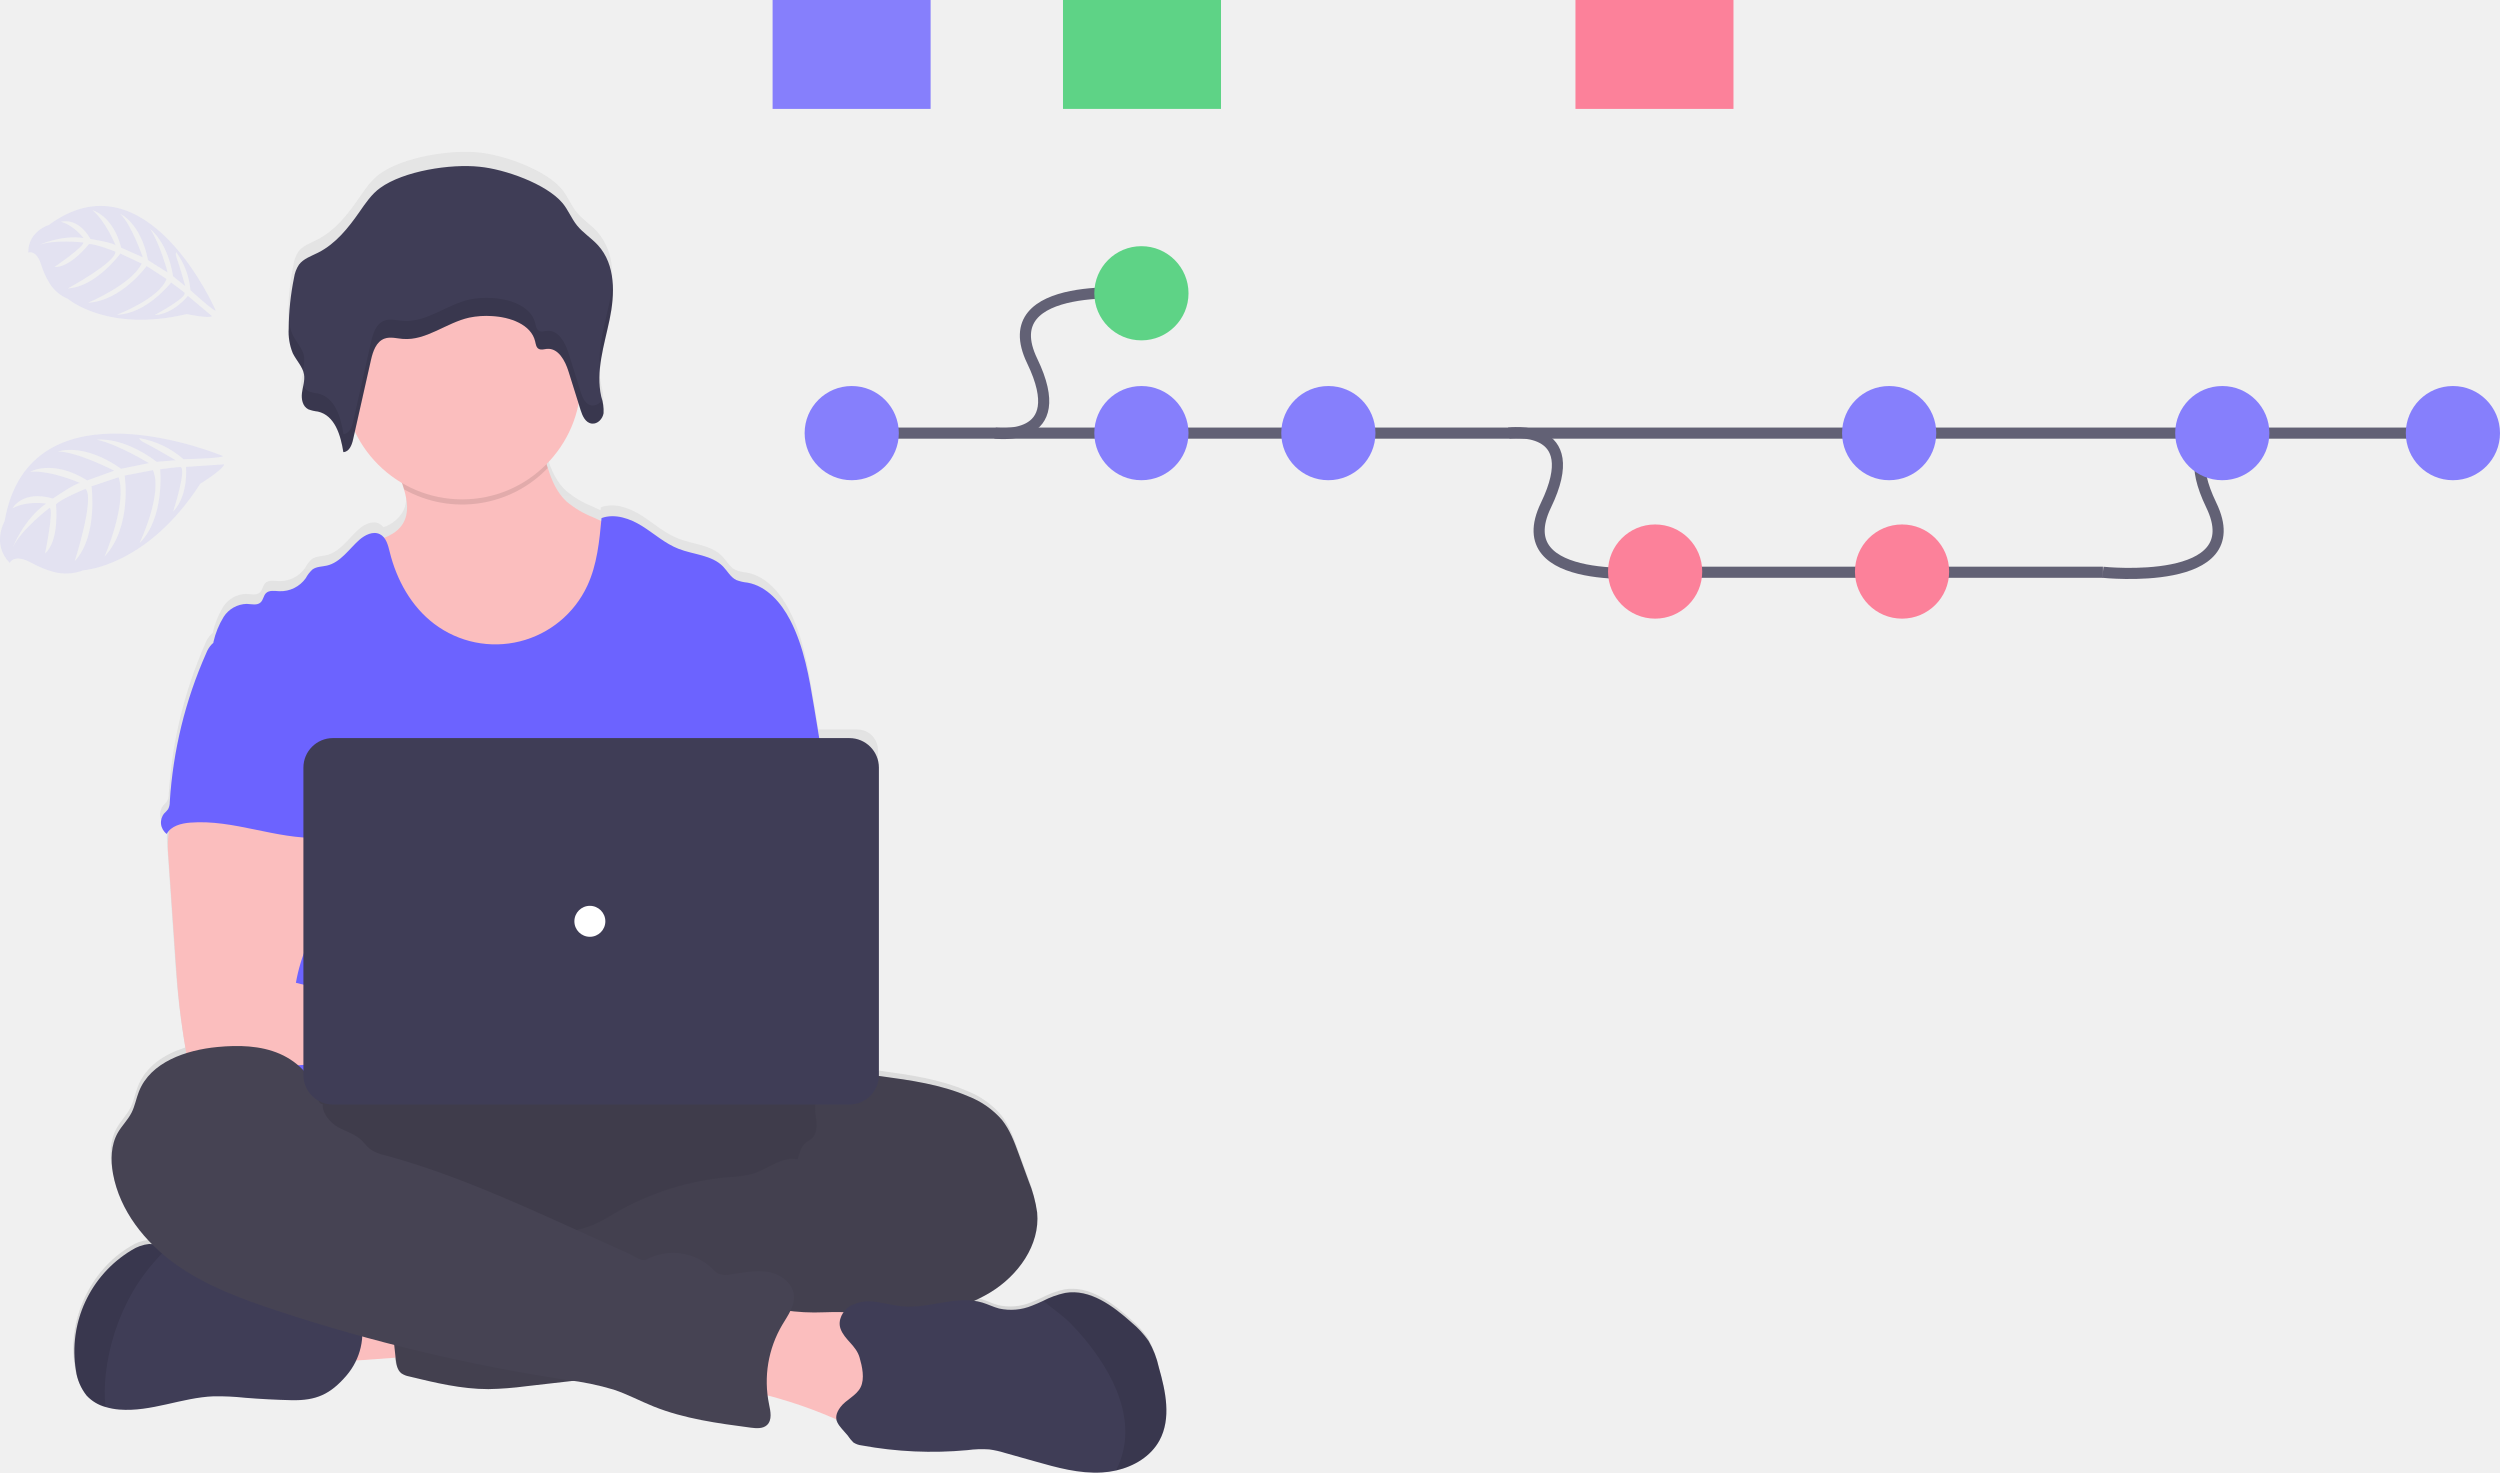
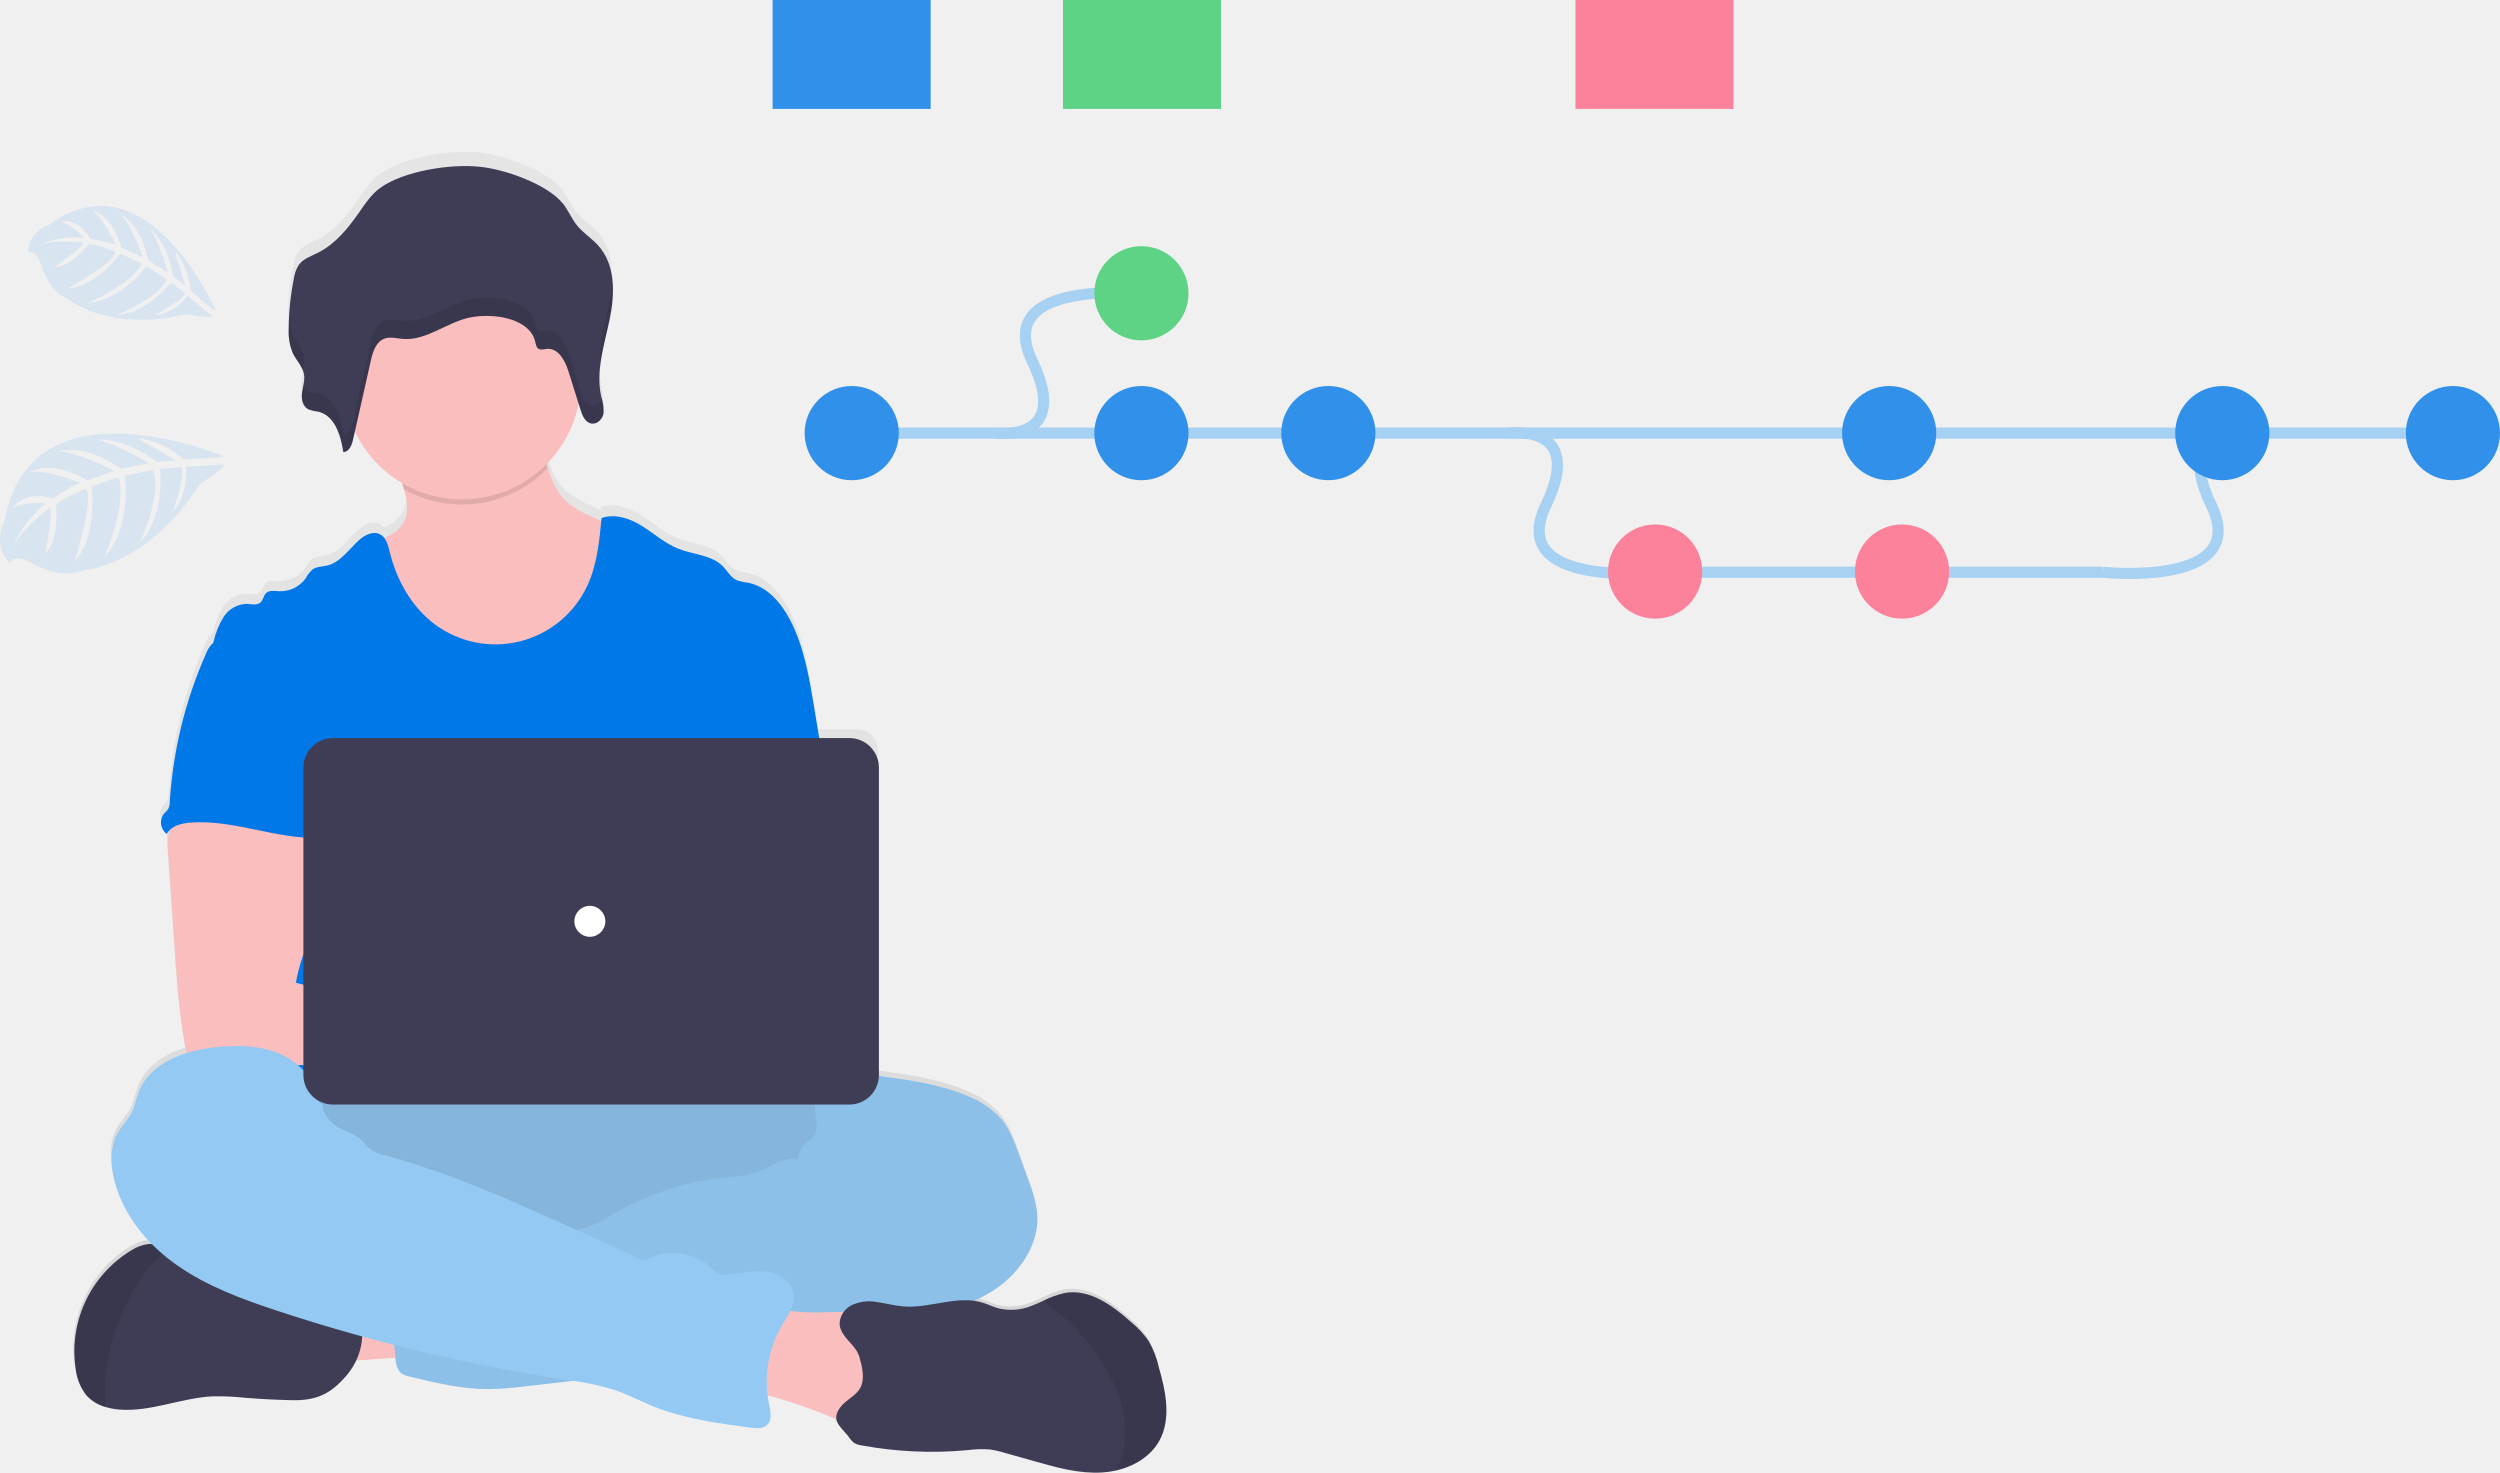
<svg xmlns="http://www.w3.org/2000/svg" viewBox="0 0 674.38 397.257">
  <defs>
-     <style>.a{fill:url(#a);}.b{fill:#fbbebe;}.c{fill:#464353;}.d,.i{opacity:0.1;}.e{fill:#6c63ff;}.f{opacity:0.05;}.g{fill:#3f3d56;}.h{fill:#fff;}.j{opacity:0.8;}.k{fill:none;stroke:#3f3d56;stroke-miterlimit:10;stroke-width:3px;}.l{fill:#3acc6c;}.m{fill:#ff6584;}</style>
+     <style>.a{fill:url(#a);}.b{fill:#fbbebe;}.c{fill:#93C9F3;}.d,.i{opacity:0.1;}.e{fill:#0078E8;}.f{opacity:0.05;}.g{fill:#3f3d56;}.h{fill:#fff;}.j{opacity:0.8;}.k{fill:none;stroke:#93C9F3;stroke-miterlimit:10;stroke-width:3px;}.l{fill:#3acc6c;}.m{fill:#ff6584;}</style>
    <linearGradient id="a" x1="0.5" y1="1" x2="0.5" gradientUnits="objectBoundingBox">
      <stop offset="0" stop-color="gray" stop-opacity="0.251" />
      <stop offset="0.54" stop-color="gray" stop-opacity="0.122" />
      <stop offset="1" stop-color="gray" stop-opacity="0.102" />
    </linearGradient>
  </defs>
  <g transform="translate(-0.003 -85.389)">
    <path class="a" d="M401.908,612.036a26.42,26.42,0,0,0-2.785-7.261,25.429,25.429,0,0,0-4.56-4.991c-5.047-4.581-11.243-9.231-17.933-8.075a23.943,23.943,0,0,0-5.945,2.172c-.975.453-1.956.905-2.959,1.288a14.738,14.738,0,0,1-8.925.78c-1.532-.411-2.959-1.149-4.469-1.608a14.163,14.163,0,0,0-2.193-.473,37.35,37.35,0,0,0,4.24-2.235c7.5-4.595,13.491-12.9,12.656-21.783a35.963,35.963,0,0,0-2.325-8.667l-2.673-7.393c-1.156-3.2-2.353-6.467-4.462-9.127a23.093,23.093,0,0,0-9.14-6.474c-7.414-3.223-15.517-4.358-23.516-5.458l-.557-.077V446.241a5.569,5.569,0,0,0-5.569-5.569H310.281q-.7-4.26-1.392-8.507c-1.323-8.082-2.694-16.311-6.418-23.586-2.437-4.762-6.314-9.308-11.542-10.24a11.2,11.2,0,0,1-3-.7c-1.532-.752-2.367-2.423-3.543-3.655-3.035-3.181-7.971-3.23-12.036-4.873-3.592-1.427-6.53-4.114-9.8-6.182s-7.337-3.536-10.957-2.193a7.344,7.344,0,0,1-.077.787l-2.325-1.072a25.613,25.613,0,0,1-7.073-4.26c-2.583-2.437-3.961-5.667-5.033-9.1-.111-.355-.216-.7-.327-1.079a32.322,32.322,0,0,0,8.66-16.534l.564,1.831a12.157,12.157,0,0,0,.446,1.211,4.776,4.776,0,0,0,1.392,1.97,2.472,2.472,0,0,0,.585.341,2.437,2.437,0,0,0,.6.153,2.228,2.228,0,0,0,.863-.063,3.293,3.293,0,0,0,2.088-1.935,4.176,4.176,0,0,0,.244-.849,4.391,4.391,0,0,0,.049-.529v-.724a1.358,1.358,0,0,0-.035-.348v-.181a2.026,2.026,0,0,0-.07-.411c-.028-.132,0-.077,0-.111-.035-.174-.077-.355-.111-.529v-.132c0-.042-.063-.285-.1-.432s-.049-.188-.07-.285v-.042h0c-.07-.278-.132-.55-.195-.828a23.933,23.933,0,0,1-.383-7.351,78.715,78.715,0,0,1,1.991-10.686l.146-.634c.056-.244.111-.487.16-.738.111-.5.223-1,.327-1.511h0l.251-1.281.188-1.142V324.1a33,33,0,0,0,.244-7.818h0a16.452,16.452,0,0,0-3.919-9.83c-1.747-1.942-4.052-3.376-5.674-5.416-1.518-1.907-2.374-4.26-3.947-6.133-4.344-5.186-15.5-9.182-22.339-9.878-7.839-.794-20.5,1.211-26.823,5.841-2.339,1.706-3.94,4.177-5.569,6.516-2.993,4.351-6.391,8.695-11.187,11.138-1.81.919-3.885,1.615-5.089,3.216a8.7,8.7,0,0,0-1.358,3.606,71.5,71.5,0,0,0-1.434,13.77h0v1.74a12.691,12.691,0,0,0,1.086,5.033c.111.237.237.466.369.7l.084.146a27.692,27.692,0,0,1,2.228,3.794,5.026,5.026,0,0,1,.341,1.156,8.521,8.521,0,0,1-.195,3.049h0a2.678,2.678,0,0,1-.09.459l-.063.3a.587.587,0,0,1-.056.306c-.056.3-.1.6-.146.891h0a6.265,6.265,0,0,0,.153,2.409,3.168,3.168,0,0,0,1.545,2.088,4.526,4.526,0,0,0,1.253.39c.439.077.884.125,1.316.223a6.494,6.494,0,0,1,1.594.592,6.417,6.417,0,0,1,1.344.863,7.656,7.656,0,0,1,.578.585,9.745,9.745,0,0,1,.989,1.351q.223.369.418.752a17.176,17.176,0,0,1,1.19,3.147c.181.647.334,1.3.466,1.956.063.292.118.585.167.87s.1.578.139.863h0a2.028,2.028,0,0,0,.557-.111,3.762,3.762,0,0,0,1.914-2.715c.056-.195.1-.383.146-.571.16-.7.327-1.462.487-2.193a32.281,32.281,0,0,0,12.7,13.993c.195.578.383,1.149.55,1.733.912,3.154,1.351,6.453-.23,9.21a9.745,9.745,0,0,1-5.138,4,3.4,3.4,0,0,0-1.149-.975c-1.831-.919-4.031.195-5.569,1.566-2.785,2.52-5.054,6.133-8.716,6.961-1.323.306-2.785.244-3.885,1.051a9.05,9.05,0,0,0-1.8,2.367,8.3,8.3,0,0,1-7.122,3.55c-1.274-.063-2.785-.355-3.655.578-.647.7-.7,1.8-1.392,2.457-.933.919-2.464.473-3.766.418a7.525,7.525,0,0,0-6.2,3.55,23.2,23.2,0,0,0-2.785,6.961v.042a4.976,4.976,0,0,0-.508.425,7.344,7.344,0,0,0-1.538,2.492,118.95,118.95,0,0,0-9.816,40.5,4.177,4.177,0,0,1-.446,1.963,9.658,9.658,0,0,1-1.023,1.114,3.905,3.905,0,0,0,.647,5.569,4.384,4.384,0,0,1,.745-.989c-.077.32-.146.633-.195.919a24.706,24.706,0,0,0-.077,6.126q.989,14.508,2,28.995c.188,2.736.376,5.465.627,8.194q.731,7.922,2.088,15.782a6.8,6.8,0,0,0,.153.7c-5.674,1.8-10.721,5.061-12.844,10.5-.738,1.88-1.072,3.926-1.977,5.729-1,1.977-2.631,3.557-3.717,5.493-1.873,3.328-1.956,7.407-1.274,11.138,1.316,7.275,5.249,13.777,10.442,19.068h-.7a10.889,10.889,0,0,0-4.755,1.706c-10.985,6.418-17.265,20.188-14.974,32.761a14.055,14.055,0,0,0,2.882,6.822,10.8,10.8,0,0,0,5.068,3.1,17.608,17.608,0,0,0,3.738.7c8.563.7,16.854-3.272,25.437-3.606a68.219,68.219,0,0,1,8.514.4q6.2.515,12.426.654c6.746.16,10.54-1.636,14.842-6.676a18.171,18.171,0,0,0,2.624-4.135c3.662-.209,7.706-.529,10.63-.766l.042.4c.16,1.392.4,2.993,1.518,3.871a5.3,5.3,0,0,0,2.088.856c7.031,1.727,14.146,3.481,21.386,3.481a90.293,90.293,0,0,0,10.157-.78l12.719-1.469a63.357,63.357,0,0,1,10.93,2.381c3.676,1.246,7.108,3.1,10.7,4.567,8.354,3.383,17.334,4.595,26.231,5.778,1.518.2,3.258.341,4.379-.7,1.448-1.392.968-3.717.557-5.667-.167-.8-.292-1.6-.39-2.409a122,122,0,0,1,17.571,6.1l1,.439c.292,1.518,1.692,2.729,3.035,4.365a11.135,11.135,0,0,0,1.538,1.907,5.132,5.132,0,0,0,2.207.794,102.9,102.9,0,0,0,28.493,1.288,29.146,29.146,0,0,1,5.876-.2,25.464,25.464,0,0,1,4.246.954l8.054,2.311c5.938,1.7,12.016,3.418,18.177,3.035a23.256,23.256,0,0,0,3.71-.536c4.873-1.128,9.412-3.85,11.751-8.229C405.215,625.9,403.69,618.58,401.908,612.036Z" transform="translate(-89.524 -158.501)" />
    <path class="b" d="M205.03,745.4c-1.469-3.342-2.861-7.184-1.392-10.526a8.945,8.945,0,0,1,4.629-4.351,22.276,22.276,0,0,1,6.265-1.545A87.438,87.438,0,0,1,234.9,728.7c.494,3.912-.55,7.88-1.448,11.661-.814,3.481-1.281,4-4.873,4.177C226.255,744.66,205.58,746.63,205.03,745.4Z" transform="translate(-117.996 -293.221)" />
    <ellipse class="c" cx="99.55" cy="27.846" rx="99.55" ry="27.846" transform="translate(49.476 373.944)" />
    <ellipse class="d" cx="99.55" cy="27.846" rx="99.55" ry="27.846" transform="translate(49.476 373.944)" />
    <path class="b" d="M291.085,444.6a30.972,30.972,0,0,1-15.97,14.508,40.084,40.084,0,0,1-12.677,2.409,36.111,36.111,0,0,1-13.993-1.706c-5.959-2.158-10.909-6.572-14.619-11.716s-6.265-11.02-8.486-16.944c-1.17-3.084-2.283-6.37-1.733-9.628,3.585-.814,7.511-2.012,9.363-5.193,1.58-2.729,1.142-6,.23-9.12-.258-.884-.557-1.761-.856-2.6-.7-2.019-3.1-5.855-1.392-7.581,1.065-1.093,5.527-1.65,7.066-2.36,4.741-2.186,9.113-5.346,14.32-6.384,4.5-.9,9.154-.056,13.651.877a4.49,4.49,0,0,1,1.685.606,4.052,4.052,0,0,1,1.253,1.88c1.281,3.119,2.033,6.565,3.063,9.816,1.072,3.4,2.45,6.6,5.033,9.015a25.694,25.694,0,0,0,7.08,4.219l6.168,2.826a8.11,8.11,0,0,1,2.917,1.887,7.386,7.386,0,0,1,1.392,3.787,35.378,35.378,0,0,1-3.495,21.407Z" transform="translate(-124.21 -189.811)" />
    <path class="d" d="M274.971,401.461a32.023,32.023,0,0,1-38.755,5.75c-.258-.884-.557-1.761-.856-2.6-.7-2.019-3.1-5.855-1.392-7.581,1.065-1.093,5.527-1.65,7.066-2.36,4.741-2.186,9.113-5.346,14.32-6.384,4.5-.9,9.154-.056,13.652.877a4.49,4.49,0,0,1,1.685.606,4.052,4.052,0,0,1,1.253,1.88C273.189,394.764,273.941,398.21,274.971,401.461Z" transform="translate(-127.22 -189.811)" />
    <circle class="b" cx="32.023" cy="32.023" r="32.023" transform="translate(92.638 156.049)" />
    <path class="e" d="M328.237,493.4l-2.631-15.942c-1.33-8-2.7-16.151-6.419-23.356-2.443-4.72-6.321-9.217-11.549-10.15a11.174,11.174,0,0,1-3.007-.7c-1.532-.738-2.367-2.395-3.543-3.62-3.035-3.147-7.978-3.2-12.043-4.8-3.592-1.392-6.53-4.072-9.8-6.119s-7.344-3.481-10.964-2.172c-.585,6.231-1.2,12.6-3.85,18.274A27.345,27.345,0,0,1,223.174,455.1c-6.2-4.671-10.178-11.876-12.029-19.416-.453-1.838-.968-3.947-2.659-4.79-1.831-.919-4.031.195-5.569,1.545-2.785,2.5-5.061,6.077-8.723,6.92-1.323.306-2.785.244-3.885,1.044a8.841,8.841,0,0,0-1.81,2.346,8.354,8.354,0,0,1-7.122,3.523c-1.274-.063-2.785-.355-3.655.571-.647.7-.7,1.782-1.392,2.43-.94.912-2.464.466-3.773.418a7.612,7.612,0,0,0-6.2,3.481,22.453,22.453,0,0,0-2.785,6.864c7.609,16.944,14.57,33.91,22.179,50.854a4.337,4.337,0,0,1,.55,2.088,5.089,5.089,0,0,1-.947,2.089c-3.731,5.994-3.613,13.533-3.2,20.578s.912,14.487-2.235,20.8c-.856,1.733-1.97,3.321-2.785,5.054-1.907,3.926-2.6,16.485-1.483,20.7H333.034c-3-8.249-1.859-24.8-1.232-33.561.439-6.126-.7-12.245-1.183-18.371C329.553,517.76,330.305,505.891,328.237,493.4Z" transform="translate(-106.011 -201.402)" />
    <path class="b" d="M146.149,544.865a24.644,24.644,0,0,0-.084,6.077l2,28.73c.188,2.708.376,5.409.627,8.11.48,5.242,1.2,10.442,2.088,15.636a2.785,2.785,0,0,0,2.854,2.708c8.806,1.866,17.9,1.789,26.892,1.281,13.714-.766,27.407-2.513,41.143-2.214,3.536.077,7.658,0,9.8-2.785s.9-7.289-1.9-9.537-6.6-2.785-10.192-2.785c-4.755-.049-9.509.627-14.25.348a70.6,70.6,0,0,1-12.823-2.36l-11.835-2.945a45.621,45.621,0,0,1,3.112-10.366c2.325-6.036,4.5-12.273,4.539-18.74s-2.395-13.269-7.692-16.972c-4.358-3.042-9.969-3.606-15.281-3.481-3.864.111-10.54-.815-14.069.7C148.286,537.493,146.671,542.129,146.149,544.865Z" transform="translate(-100.647 -234.626)" />
    <path class="c" d="M356.9,643.11c2.318-.884,4.873-.564,7.358-.23,8,1.093,16.116,2.214,23.53,5.409a23.1,23.1,0,0,1,9.147,6.412c2.088,2.638,3.307,5.869,4.462,9.05l2.673,7.324a35.255,35.255,0,0,1,2.332,8.584c.835,8.765-5.158,17.028-12.7,21.581s-16.415,6.175-25.061,7.873-17.327,3.578-25.939,5.569a104.427,104.427,0,0,1-12.2,2.4c-9.217,1.044-18.852-.494-27.609,2.555-3.481,1.218-6.9,3.028-10.512,3.871a65.389,65.389,0,0,1-7.268,1.107l-16.575,1.894a90.416,90.416,0,0,1-10.164.78c-7.24,0-14.362-1.713-21.393-3.425a5.41,5.41,0,0,1-2.088-.842c-1.114-.877-1.357-2.43-1.518-3.836q-1.065-9.335-1.866-18.692c-.167-2.026-.292-4.219.815-5.924,1.392-2.088,4.107-2.743,6.586-3.147a171.867,171.867,0,0,1,31.8-2.207c4.045-4.045,10.714-4.066,16.011-6.265a47.62,47.62,0,0,0,5.646-3.07,73.791,73.791,0,0,1,31-9.795,28.856,28.856,0,0,0,6.342-.9c4.1-1.274,7.839-4.741,12.05-3.892.522-1.441.884-3.369,2.088-4.358.6-.508,1.337-.849,1.887-1.392,1.163-1.177,1.267-3.028,1.093-4.671s-.564-3.328-.139-4.929a6.815,6.815,0,0,1,.773-1.719C349.552,644.614,352.705,642.762,356.9,643.11Z" transform="translate(-126.622 -267.182)" />
    <path class="f" d="M356.9,643.11c2.318-.884,4.873-.564,7.358-.23,8,1.093,16.116,2.214,23.53,5.409a23.1,23.1,0,0,1,9.147,6.412c2.088,2.638,3.307,5.869,4.462,9.05l2.673,7.324a35.255,35.255,0,0,1,2.332,8.584c.835,8.765-5.158,17.028-12.7,21.581s-16.415,6.175-25.061,7.873-17.327,3.578-25.939,5.569a104.427,104.427,0,0,1-12.2,2.4c-9.217,1.044-18.852-.494-27.609,2.555-3.481,1.218-6.9,3.028-10.512,3.871a65.389,65.389,0,0,1-7.268,1.107l-16.575,1.894a90.416,90.416,0,0,1-10.164.78c-7.24,0-14.362-1.713-21.393-3.425a5.41,5.41,0,0,1-2.088-.842c-1.114-.877-1.357-2.43-1.518-3.836q-1.065-9.335-1.866-18.692c-.167-2.026-.292-4.219.815-5.924,1.392-2.088,4.107-2.743,6.586-3.147a171.867,171.867,0,0,1,31.8-2.207c4.045-4.045,10.714-4.066,16.011-6.265a47.62,47.62,0,0,0,5.646-3.07,73.791,73.791,0,0,1,31-9.795,28.856,28.856,0,0,0,6.342-.9c4.1-1.274,7.839-4.741,12.05-3.892.522-1.441.884-3.369,2.088-4.358.6-.508,1.337-.849,1.887-1.392,1.163-1.177,1.267-3.028,1.093-4.671s-.564-3.328-.139-4.929a6.815,6.815,0,0,1,.773-1.719C349.552,644.614,352.705,642.762,356.9,643.11Z" transform="translate(-126.622 -267.182)" />
    <path class="g" d="M183.065,743.565c-4.309,4.991-8.1,6.773-14.849,6.613q-6.224-.146-12.433-.647a69.767,69.767,0,0,0-8.521-.4c-8.59.334-16.882,4.267-25.451,3.578a18.042,18.042,0,0,1-3.738-.7A10.881,10.881,0,0,1,113,748.939a13.866,13.866,0,0,1-2.882-6.76A31.845,31.845,0,0,1,125.1,709.732a10.986,10.986,0,0,1,4.762-1.692,11.285,11.285,0,0,1,4.817,1.058l.1.042a36.43,36.43,0,0,1,11.932,7.964,6.725,6.725,0,0,0,1.824,1.469,6.266,6.266,0,0,0,2.151.4l9.147.578a21.675,21.675,0,0,1,4.595.633,36.525,36.525,0,0,1,4.831,2.089c4.922,2.2,10.38,2.785,15.7,3.634a2.347,2.347,0,0,1,1.392.557,2.179,2.179,0,0,1,.432.9,17.759,17.759,0,0,1-3.717,16.193Z" transform="translate(-89.627 -287.085)" />
    <path class="d" d="M134.78,709.15a54.924,54.924,0,0,0-9.154,11.445,57.279,57.279,0,0,0-7.477,22.653,42.048,42.048,0,0,0-.077,8.778A10.88,10.88,0,0,1,113,748.949a13.866,13.866,0,0,1-2.882-6.76A31.845,31.845,0,0,1,125.1,709.742a10.984,10.984,0,0,1,4.762-1.692,11.286,11.286,0,0,1,4.817,1.058Z" transform="translate(-89.627 -287.088)" />
    <path class="b" d="M390.912,733.939c5.117-.139,10.86-.4,14.619,3.049,3.585,3.258,4.059,8.632,4.3,13.471l.272,5.618a11.222,11.222,0,0,1-.536,5.068c-1.225,2.785-4.588,4.128-7.658,3.968s-5.889-1.5-8.695-2.715a122.315,122.315,0,0,0-23.669-7.456q.4-5.827,1.323-11.6c.425-2.666.494-7.129,2.276-9.342,1.887-2.339,4.344-1.072,6.906-.64a55.437,55.437,0,0,0,10.867.578Z" transform="translate(-168.595 -294.557)" />
    <path class="c" d="M181.125,646.707c0,.7-1.093,0-1.19-.745-.766-5.632-5.235-10.275-10.442-12.531s-11.138-2.374-16.777-1.838c-8.528.808-18.1,4.072-21.219,12.043-.738,1.866-1.072,3.885-1.977,5.674-1,1.963-2.638,3.529-3.724,5.437-1.873,3.3-1.949,7.344-1.274,11.076,1.817,9.955,8.625,18.469,16.875,24.365s17.891,9.419,27.5,12.593A476.993,476.993,0,0,0,246.869,721.4a74.926,74.926,0,0,1,12.726,2.625c3.676,1.232,7.115,3.077,10.707,4.525,8.354,3.355,17.341,4.553,26.245,5.729,1.518.195,3.258.334,4.379-.7,1.448-1.344.968-3.683.557-5.611a30.178,30.178,0,0,1,3.557-21.414c1.49-2.506,3.425-5.075,3.147-7.978-.334-3.383-3.7-5.778-7.059-6.321s-6.767.258-10.136.7a5.43,5.43,0,0,1-3.446-.341,6.886,6.886,0,0,1-1.351-1.2,15.267,15.267,0,0,0-17.78-2.485c-1.246.7-3.133-.856-4.428-1.441l-14.64-6.627c-16.819-7.609-33.722-15.253-51.515-20.07a10.82,10.82,0,0,1-3.968-1.65c-.884-.7-1.518-1.643-2.332-2.416-1.775-1.678-4.247-2.346-6.377-3.536S180.637,649.1,181.125,646.707Z" transform="translate(-94.028 -263.776)" />
    <path class="g" d="M492.142,766.686c-2.339,4.337-6.878,7.038-11.751,8.152a23.322,23.322,0,0,1-3.717.529c-6.161.383-12.245-1.323-18.183-3.007l-8.061-2.269a25.45,25.45,0,0,0-4.247-.947,29.141,29.141,0,0,0-5.876.2,104.138,104.138,0,0,1-28.542-1.281,5.032,5.032,0,0,1-2.207-.787,10.963,10.963,0,0,1-1.539-1.887c-2.193-2.638-4.553-4.177-1.956-7.658,1.5-2.019,4.274-3.028,5.437-5.346s.418-5.611-.272-8.006c-.94-3.307-4.031-4.734-5.138-7.769-.828-2.29.564-4.95,2.659-6.2a11.047,11.047,0,0,1,7.1-1.023c2.416.32,4.783,1,7.212,1.19,7.143.571,14.445-3.112,21.3-1.037,1.511.459,2.938,1.19,4.469,1.594a14.863,14.863,0,0,0,8.932-.773c1-.376,1.984-.828,2.959-1.274a23.829,23.829,0,0,1,5.952-2.151c6.69-1.149,12.893,3.481,17.94,8a25.367,25.367,0,0,1,4.56,4.943,24.813,24.813,0,0,1,2.785,7.191C493.806,753.515,495.33,760.768,492.142,766.686Z" transform="translate(-179.347 -292.775)" />
    <path class="d" d="M516.509,766.667c-2.339,4.337-6.878,7.038-11.751,8.152a22.757,22.757,0,0,0,2.471-11.946c-.418-6.62-3.328-12.858-7.038-18.358a65.023,65.023,0,0,0-7.755-9.447c-2.214-2.228-4.936-4-7.317-6.036a23.821,23.821,0,0,1,5.952-2.151c6.69-1.149,12.893,3.481,17.94,8a25.363,25.363,0,0,1,4.56,4.943,24.811,24.811,0,0,1,2.785,7.191C518.173,753.5,519.7,760.75,516.509,766.667Z" transform="translate(-203.714 -292.757)" />
    <path class="e" d="M157,473.672a7.206,7.206,0,0,0-1.545,2.471,116.857,116.857,0,0,0-9.816,40.112,4.01,4.01,0,0,1-.453,1.942,8.5,8.5,0,0,1-1.023,1.107,3.843,3.843,0,0,0,.654,5.569c1.149-2.165,3.9-2.868,6.342-3.056,11.7-.926,23.133,4.518,34.87,4.107-.828-2.861-2.019-5.611-2.694-8.507-2.986-12.858,4.462-26.857-.1-39.242-.912-2.478-2.437-4.915-4.838-6a12.887,12.887,0,0,0-3.1-.821c-2.966-.536-8.869-2.826-11.737-1.907-1.058.341-1.476,1.337-2.353,1.935C159.877,472.238,158.109,472.551,157,473.672Z" transform="translate(-99.84 -214.523)" />
    <rect class="g" width="155.242" height="98.853" rx="7.97" transform="translate(81.847 284.488)" />
    <circle class="h" cx="4.177" cy="4.177" r="4.177" transform="translate(154.943 329.738)" />
    <path class="g" d="M217.421,296.269c-2.339,1.692-3.94,4.121-5.569,6.453-3,4.309-6.4,8.611-11.194,11.013-1.817.912-3.891,1.6-5.1,3.188a8.59,8.59,0,0,0-1.358,3.571,70.766,70.766,0,0,0-1.434,13.645,15.165,15.165,0,0,0,1.107,6.711c.954,1.949,2.673,3.6,3.028,5.722.271,1.657-.341,3.307-.557,4.971s.16,3.634,1.7,4.427a10.3,10.3,0,0,0,2.576.606c4.629,1.03,6.182,6.46,6.885,10.95,1.573-.091,2.283-1.894,2.611-3.362l4.824-21.448c.522-2.325,1.392-5.019,3.71-5.834,1.552-.536,3.251-.035,4.873.1,6.37.522,11.758-4.4,17.989-5.757a22.972,22.972,0,0,1,6.063-.4c4.915.244,10.63,2.262,11.674,6.85.174.745.278,1.636.975,2s1.427.056,2.158,0c3.119-.313,4.957,3.2,5.855,6.063l3.272,10.442c.487,1.58,1.309,3.439,3.021,3.641,1.58.195,2.924-1.3,3.161-2.785a12.2,12.2,0,0,0-.62-4.511c-1.538-6.857.815-13.874,2.249-20.745s1.692-14.765-3.119-20.056c-1.747-1.914-4.045-3.342-5.674-5.36-1.518-1.894-2.374-4.219-3.947-6.077-4.351-5.131-15.51-9.092-22.353-9.746C236.412,289.7,223.742,291.681,217.421,296.269Z" transform="translate(-114.884 -160.172)" />
    <g class="i" transform="translate(77.893 161.263)">
      <path d="M276.111,370.47c-1.713-.209-2.534-2.088-3.021-3.641q-1.636-5.228-3.272-10.442c-.9-2.875-2.736-6.384-5.855-6.063-.731.077-1.518.362-2.158,0s-.8-1.26-.975-2c-1.044-4.595-6.76-6.606-11.674-6.85a23.275,23.275,0,0,0-6.063.4c-6.231,1.392-11.619,6.265-17.989,5.757-1.643-.132-3.342-.634-4.873-.1-2.346.808-3.188,3.481-3.71,5.834L211.7,374.8c-.327,1.476-1.037,3.279-2.611,3.362-.7-4.483-2.256-9.913-6.885-10.944a10.943,10.943,0,0,1-2.576-.606,3.021,3.021,0,0,1-1.344-1.5c-.125.647-.271,1.295-.355,1.942-.209,1.657.16,3.634,1.7,4.428a10.3,10.3,0,0,0,2.576.606c4.629,1.03,6.182,6.46,6.885,10.95,1.573-.09,2.283-1.894,2.611-3.362l4.824-21.448c.522-2.325,1.392-5.019,3.71-5.834,1.552-.536,3.251-.035,4.873.1,6.37.522,11.758-4.4,17.989-5.757a22.972,22.972,0,0,1,6.063-.4c4.915.244,10.63,2.262,11.674,6.85.174.745.278,1.636.975,2s1.427.056,2.158,0c3.119-.313,4.957,3.2,5.855,6.063q1.629,5.228,3.272,10.442c.487,1.58,1.309,3.439,3.021,3.641,1.58.195,2.924-1.3,3.161-2.785a9.454,9.454,0,0,0-.418-3.7,2.875,2.875,0,0,1-2.743,1.608Z" transform="translate(-194.328 -336.95)" />
      <path d="M196.915,359.789c-.355-2.123-2.088-3.773-3.028-5.722a11.451,11.451,0,0,1-1.03-4.177c0,.78-.07,1.559-.077,2.346a15.165,15.165,0,0,0,1.107,6.711c.773,1.58,2.047,2.973,2.687,4.581a10.484,10.484,0,0,0,.341-3.738Z" transform="translate(-192.78 -339.524)" />
      <path d="M315.941,340.451c-1.267,6.07-3.244,12.252-2.631,18.337.4-4.49,1.706-9.008,2.631-13.464A35.5,35.5,0,0,0,316.749,335a42.565,42.565,0,0,1-.808,5.451Z" transform="translate(-229.368 -335)" />
    </g>
    <g class="j" transform="translate(208.414 85.389)">
      <line class="k" x2="435.136" transform="translate(21.344 116.835)" />
      <path class="k" d="M466.46,377.307s20.808,2.889,10.032-19.437,29.238-18.1,29.238-18.1" transform="translate(-406.459 -260.479)" />
      <path class="k" d="M665.53,393.777s20.808-2.882,10.031,19.443,29.238,18.1,29.238,18.1" transform="translate(-466.946 -276.949)" />
      <path class="k" d="M935.02,393.777s-20.815-2.882-10.031,19.443-29.238,18.1-29.238,18.1" transform="translate(-536.898 -276.949)" />
      <line class="k" x1="114.816" transform="translate(244.036 154.364)" />
      <circle class="e" cx="12.705" cy="12.705" r="12.705" transform="translate(8.639 104.13)" />
      <circle class="l" cx="12.705" cy="12.705" r="12.705" transform="translate(86.782 66.406)" />
      <circle class="e" cx="12.705" cy="12.705" r="12.705" transform="translate(86.782 104.13)" />
      <circle class="e" cx="12.705" cy="12.705" r="12.705" transform="translate(137.211 104.13)" />
      <circle class="m" cx="12.705" cy="12.705" r="12.705" transform="translate(225.358 141.472)" />
      <circle class="m" cx="12.705" cy="12.705" r="12.705" transform="translate(291.966 141.472)" />
      <circle class="e" cx="12.705" cy="12.705" r="12.705" transform="translate(288.492 104.13)" />
      <circle class="e" cx="12.705" cy="12.705" r="12.705" transform="translate(440.559 104.13)" />
      <circle class="e" cx="12.705" cy="12.705" r="12.705" transform="translate(378.351 104.13)" />
      <rect class="e" width="42.625" height="29.378" />
      <rect class="l" width="42.625" height="29.378" transform="translate(78.331)" />
      <rect class="m" width="42.625" height="29.378" transform="translate(216.572)" />
    </g>
    <g class="i" transform="translate(0.003 202.35)">
      <path class="e" d="M141,400.07S88.952,378.183,82.13,417.675c0,0-3.557,6.154,1.392,11.236,0,0,1.065-2.729,6.091.091a25.877,25.877,0,0,0,5.681,2.311,12.782,12.782,0,0,0,8.089-.432h0s17.118-.926,31.515-23.321c0,0,6.175-3.815,6.481-5.249l-10.317.7s.794,7.553-3.481,12.085c0,0,3.787-11.723,1.97-12.05-.369-.07-5.451.6-5.451.6s1.316,13.136-5.569,19.931c0,0,6.391-13.359,3.613-19.694l-7.616,1.469s2.088,13.819-5.444,21.852c0,0,6.2-14.2,3.8-21.414l-7.289,2.45s1.754,13.512-4.546,20.188c0,0,5.5-17.132,2.91-19.492,0,0-6.558,2.659-7.957,4.177,0,0,1.037,9.746-2.966,13.262,0,0,2.457-11.835,1.239-12.322,0,0-7.616,5.736-9.941,10.686,0,0,2.9-7.56,8.987-11.835,0,0-5.117-.863-9.05,1.274,0,0,2.631-5.019,10.895-2.638,0,0,6.119-4.24,7.344-4.177,0,0-7.818-3.481-13.464-3.049,0,0,6.057-3.481,15.371,2.332l7.275-2.624s-10.094-5.172-15.148-5.152c0,0,6.725-2.6,17.035,4.636l7.449-1.518s-8.354-5.117-13.986-6.307c0,0,6.753-1.072,16.137,5.952l5.089-.425s-6.161-3.634-8.027-4.518-1.782-1.455-1.782-1.455a24.289,24.289,0,0,1,11.932,5.695S140.962,400.717,141,400.07Z" transform="translate(-80.893 -394.021)" />
    </g>
    <g class="i" transform="translate(7.63 140.939)">
      <path class="e" d="M142.411,334.031s-18.434-42.653-44.992-23.091c0,0-5.611,1.629-5.569,7.449,0,0,2.186-1.016,3.571,3.53a20.954,20.954,0,0,0,2.088,4.6,10.442,10.442,0,0,0,5.047,4.351h0s10.7,9.2,32.023,4.1c0,0,5.848,1.246,6.843.578l-6.516-5.479s-3.836,4.943-8.973,5.179c0,0,8.932-4.8,8.041-6.036-.181-.251-3.585-2.743-3.585-2.743s-6.7,8.549-14.619,8.681c0,0,11.41-4.3,13.366-9.642l-5.36-3.481s-6.76,9.4-15.81,9.892c0,0,11.772-4.908,14.459-10.561l-5.729-2.694s-6.655,9.05-14.181,9.391c0,0,13.032-7.045,12.83-9.92,0,0-5.409-2.158-7.129-2.033,0,0-4.922,6.37-9.314,6.189,0,0,8.208-5.632,7.762-6.613,0,0-7.8-.933-11.995.7,0,0,6.029-2.84,12.078-1.907,0,0-2.548-3.432-6.091-4.386,0,0,4.428-1.483,7.978,4.629,0,0,6.043.975,6.753,1.7,0,0-2.652-6.537-6.265-9.482,0,0,5.569,1.392,7.8,10.143l5.82,2.583s-3.049-8.827-6.07-11.688c0,0,5.479,2.283,7.484,12.461l5.291,3.335s-2.047-7.8-4.713-11.716c0,0,4.622,3.216,6.189,12.733l3.272,2.645s-1.594-5.667-2.2-7.254-.23-1.88-.23-1.88a19.945,19.945,0,0,1,3.822,10.219S142.015,334.386,142.411,334.031Z" transform="translate(-91.85 -305.806)" />
    </g>
  </g>
</svg>
